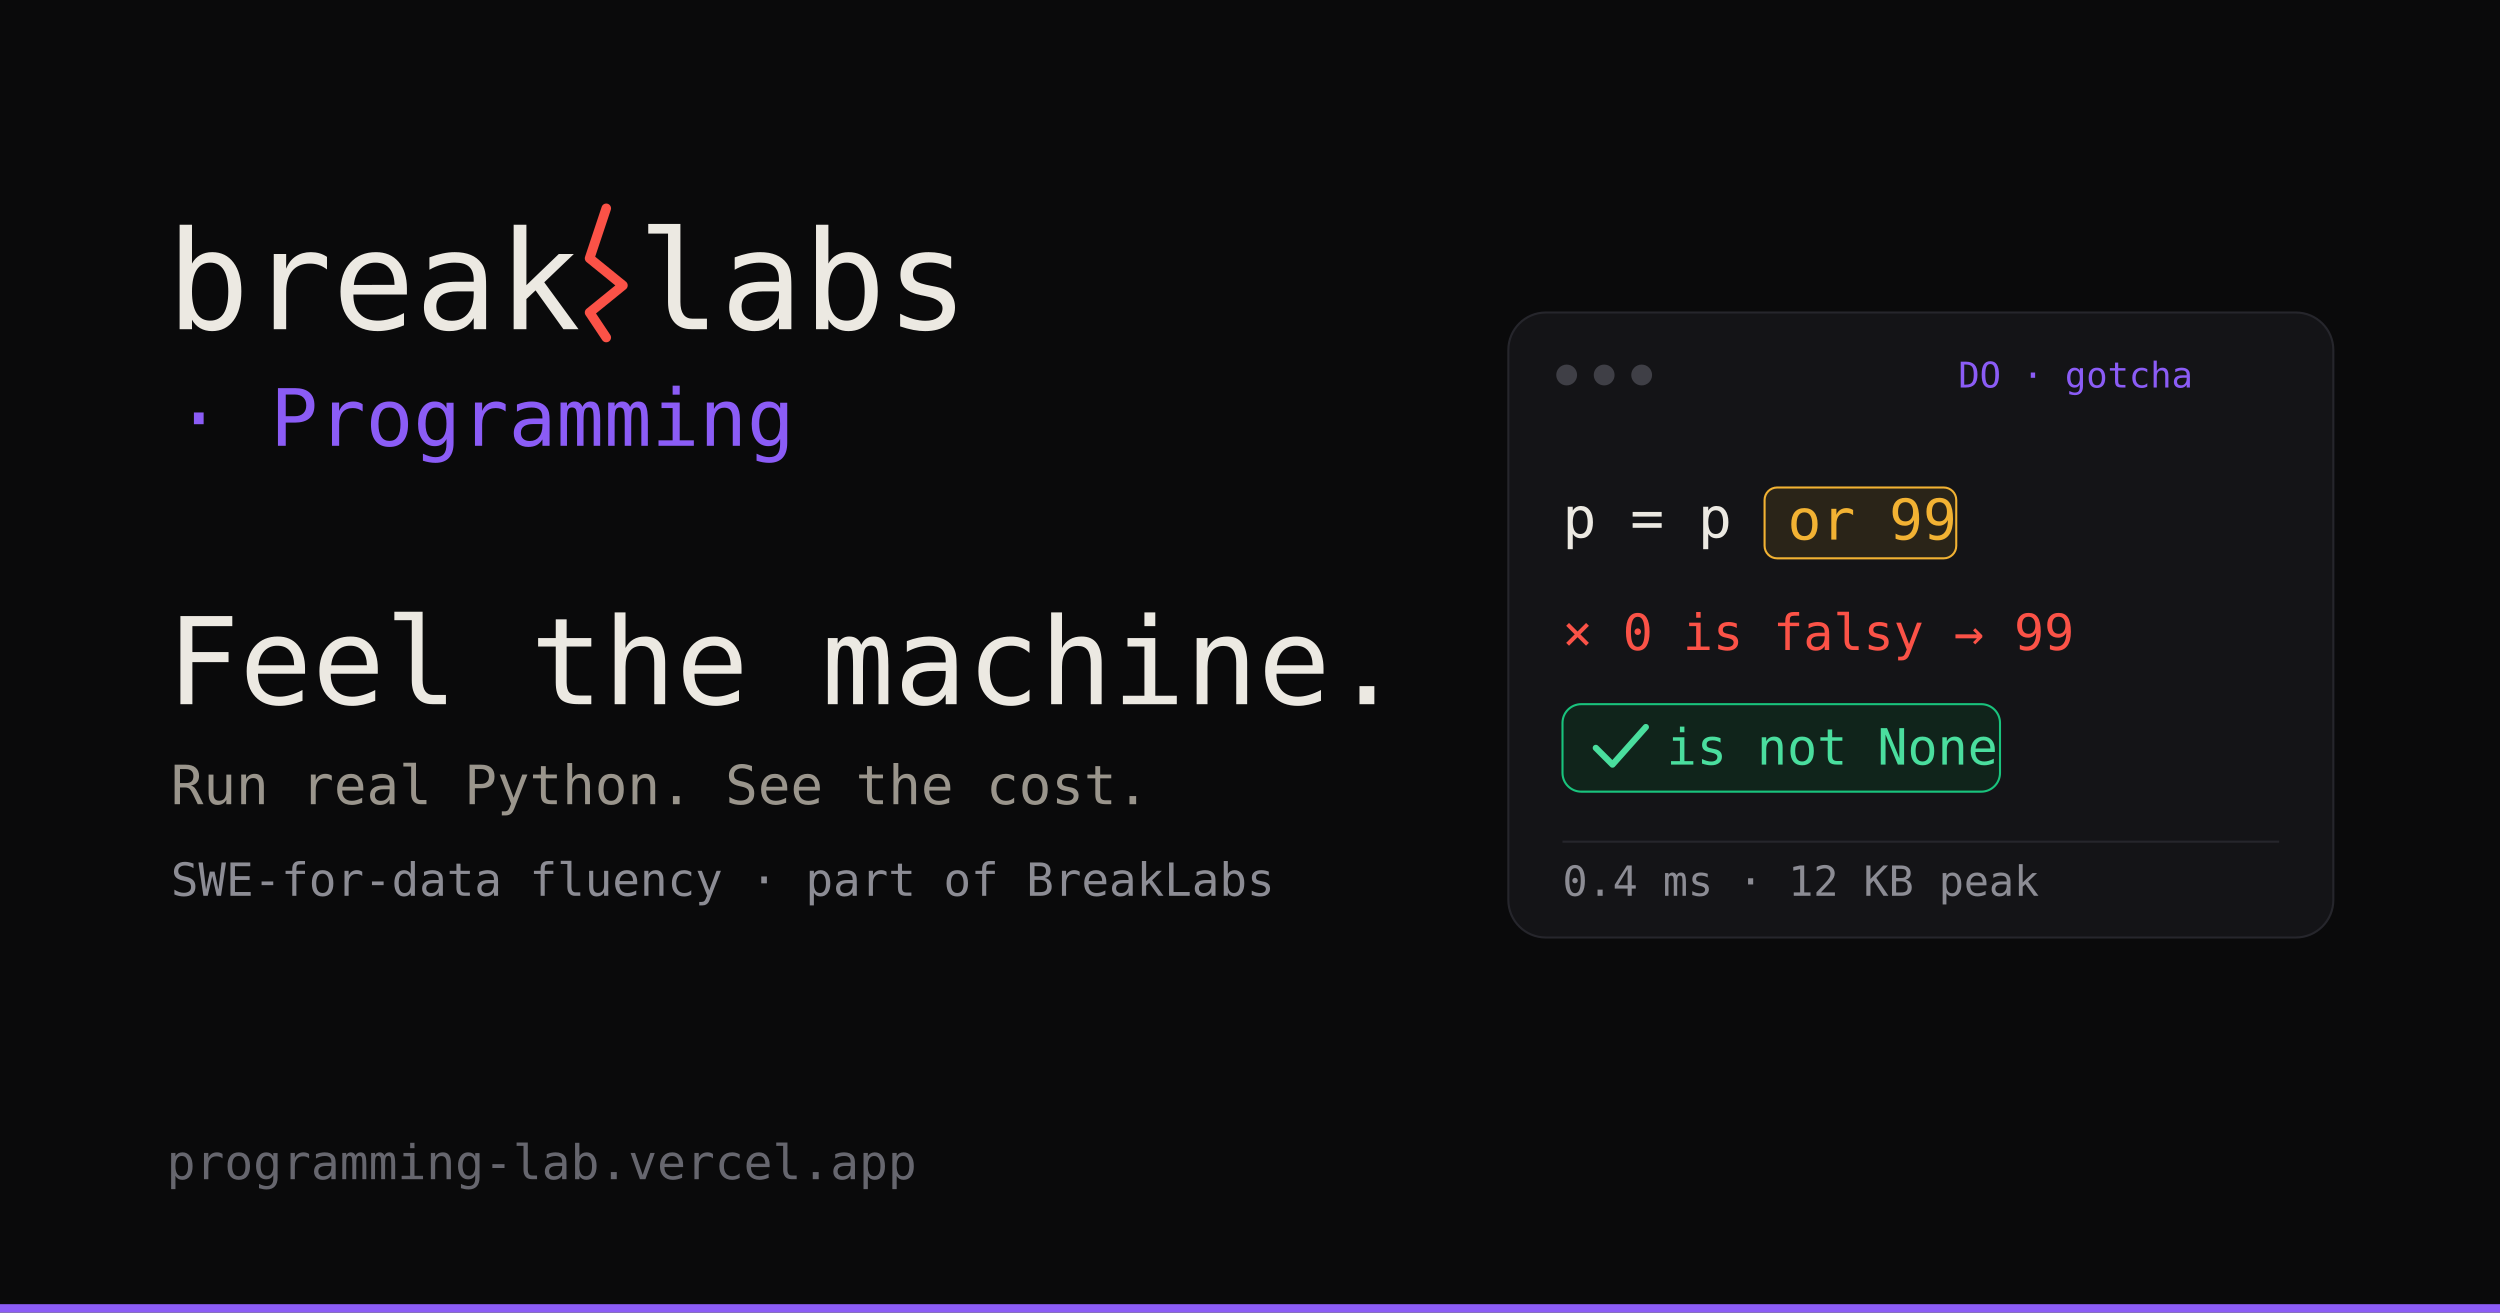
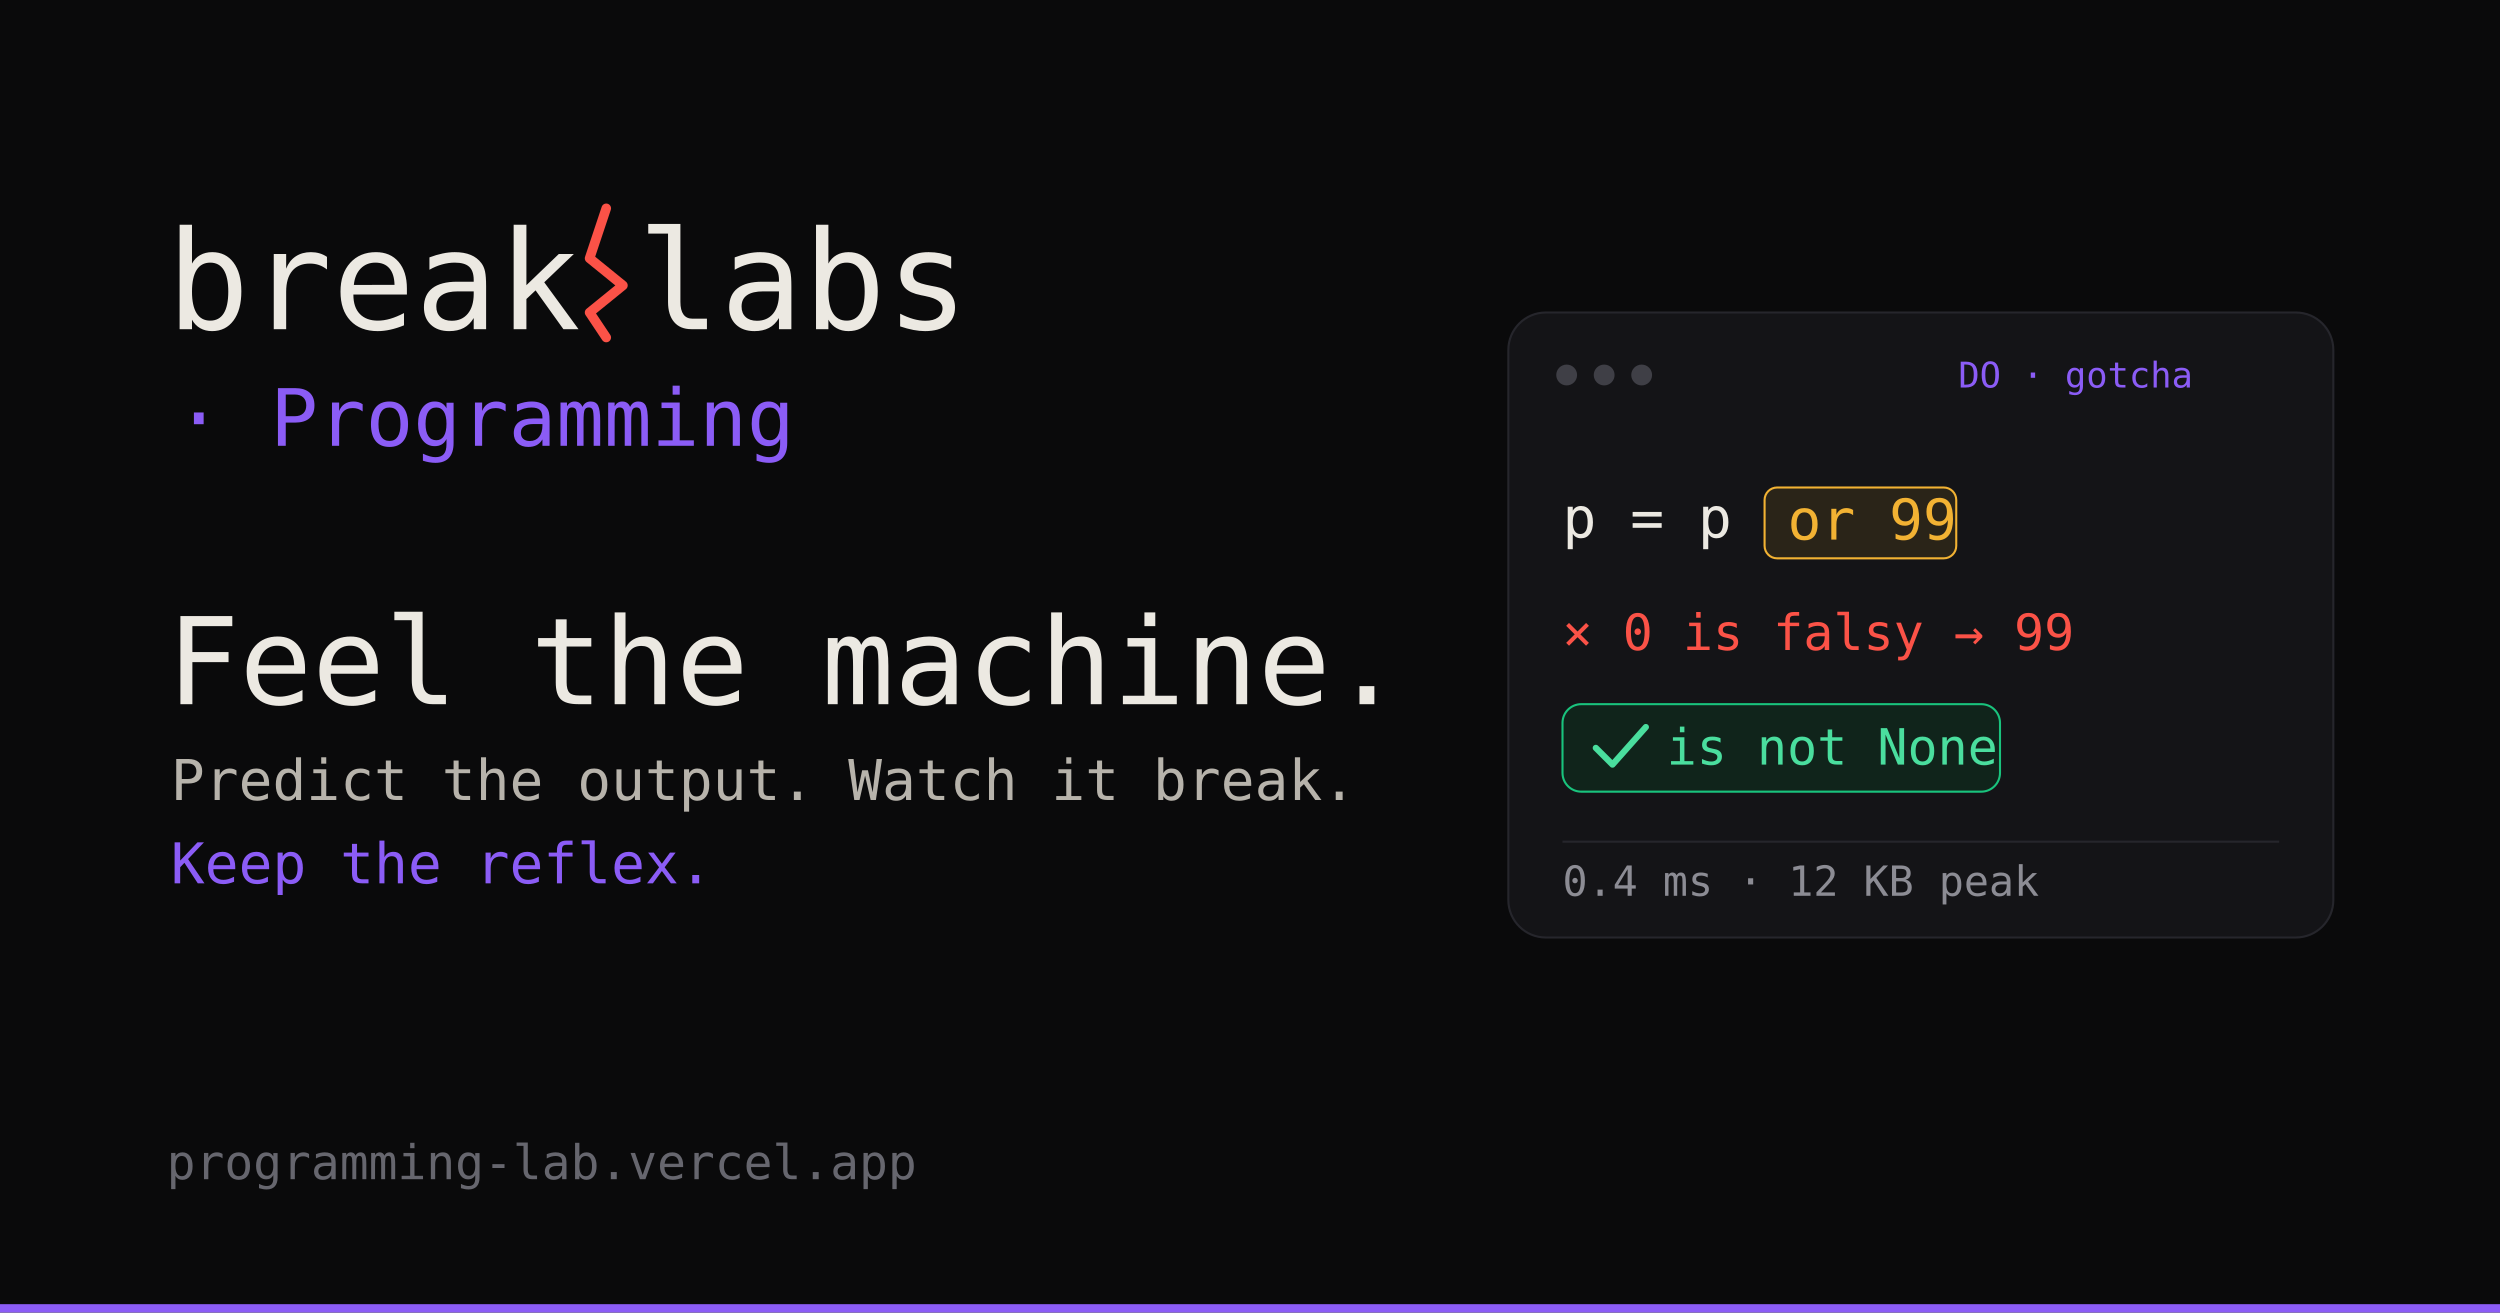
<svg xmlns="http://www.w3.org/2000/svg" width="1200" height="630" viewBox="0 0 1200 630">
  <rect width="1200" height="630" fill="#0A0A0B" />
  <rect x="0" y="626" width="1200" height="4" fill="#8B5CF6" />
  <text x="80" y="158" font-family="DejaVu Sans Mono, monospace" font-size="66" font-weight="500" fill="#ECE9E2">break</text>
  <path d="M291 100 L283 124 L299 137 L283 150 L291 162" fill="none" stroke="#FB5247" stroke-width="4.6" stroke-linecap="round" stroke-linejoin="round" />
  <text x="306" y="158" font-family="DejaVu Sans Mono, monospace" font-size="66" font-weight="500" fill="#ECE9E2">labs</text>
  <text x="84" y="214" font-family="DejaVu Sans Mono, monospace" font-size="38" font-weight="500" fill="#8B5CF6">· Programming</text>
  <text x="80" y="338" font-family="DejaVu Sans Mono, monospace" font-size="58" font-weight="500" fill="#ECE9E2">Feel the machine.</text>
-   <text x="82" y="386" font-family="DejaVu Sans Mono, monospace" font-size="26" fill="#9A958C">Run real Python. See the cost.</text>
-   <text x="82" y="430" font-family="DejaVu Sans Mono, monospace" font-size="22" fill="#8C8C94">SWE-for-data fluency · part of BreakLabs</text>
+   <text x="82" y="384" font-family="DejaVu Sans Mono, monospace" font-size="27" fill="#B7B3AB">Predict the output. Watch it break.</text>
+   <text x="82" y="424" font-family="DejaVu Sans Mono, monospace" font-size="27" fill="#8B5CF6">Keep the reflex.</text>
  <text x="80" y="566" font-family="DejaVu Sans Mono, monospace" font-size="23" fill="#66666E">programming-lab.vercel.app</text>
  <rect x="724" y="150" width="396" height="300" rx="18" fill="#141417" stroke="#26262C" />
  <circle cx="752" cy="180" r="5" fill="#3F3F46" />
  <circle cx="770" cy="180" r="5" fill="#3F3F46" />
  <circle cx="788" cy="180" r="5" fill="#3F3F46" />
  <text x="940" y="186" font-family="DejaVu Sans Mono, monospace" font-size="17" fill="#8B5CF6">DO · gotcha</text>
  <text x="750" y="258" font-family="DejaVu Sans Mono, monospace" font-size="27" fill="#ECE9E2">p = p </text>
  <rect x="847" y="234" width="92" height="34" rx="6" fill="#2a2418" stroke="#F2B233" />
  <text x="858" y="259" font-family="DejaVu Sans Mono, monospace" font-size="27" fill="#F2B233">or 99</text>
  <text x="750" y="312" font-family="DejaVu Sans Mono, monospace" font-size="24" fill="#FB5247">× 0 is falsy → 99</text>
  <rect x="750" y="338" width="210" height="42" rx="9" fill="#10241b" stroke="#19C37D" />
  <path d="M766 359 l8 8 l16 -18" fill="none" stroke="#4ADE9E" stroke-width="3" stroke-linecap="round" stroke-linejoin="round" />
  <text x="800" y="367" font-family="DejaVu Sans Mono, monospace" font-size="24" fill="#4ADE9E">is not None</text>
  <line x1="750" y1="404" x2="1094" y2="404" stroke="#26262C" stroke-width="1" />
  <text x="750" y="430" font-family="DejaVu Sans Mono, monospace" font-size="20" fill="#8C8C94">0.4 ms · 12 KB peak</text>
</svg>
